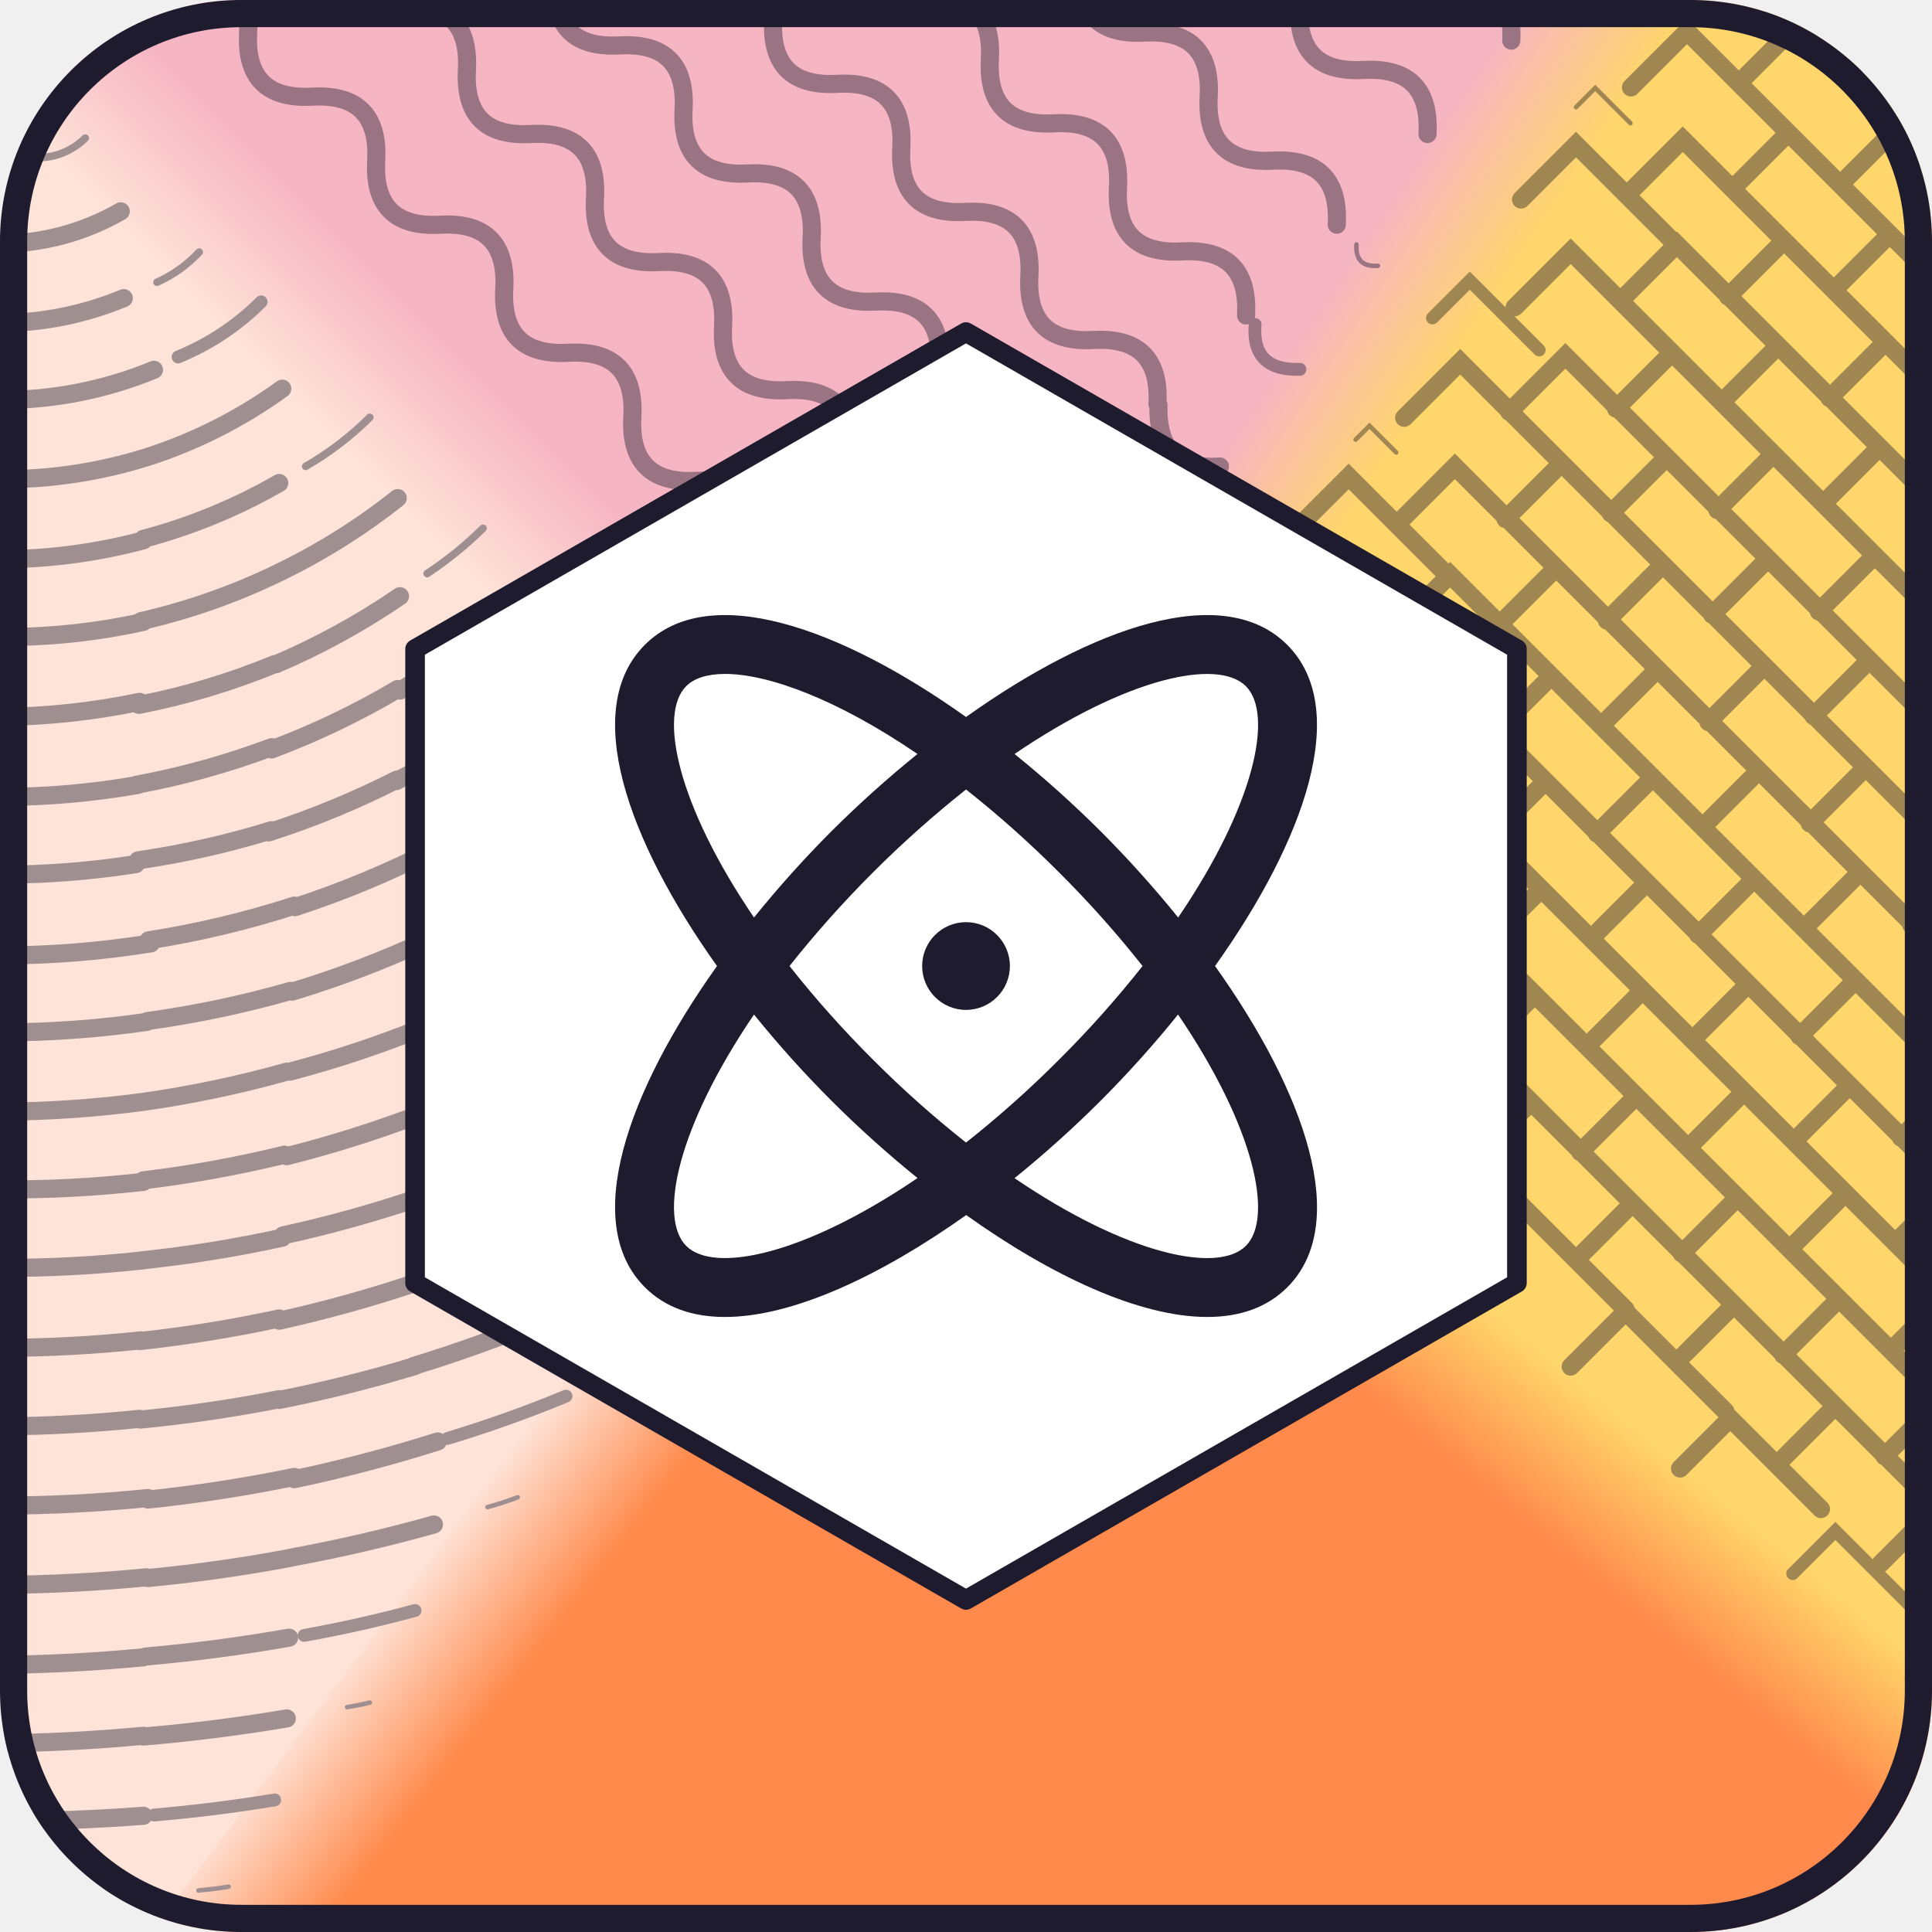
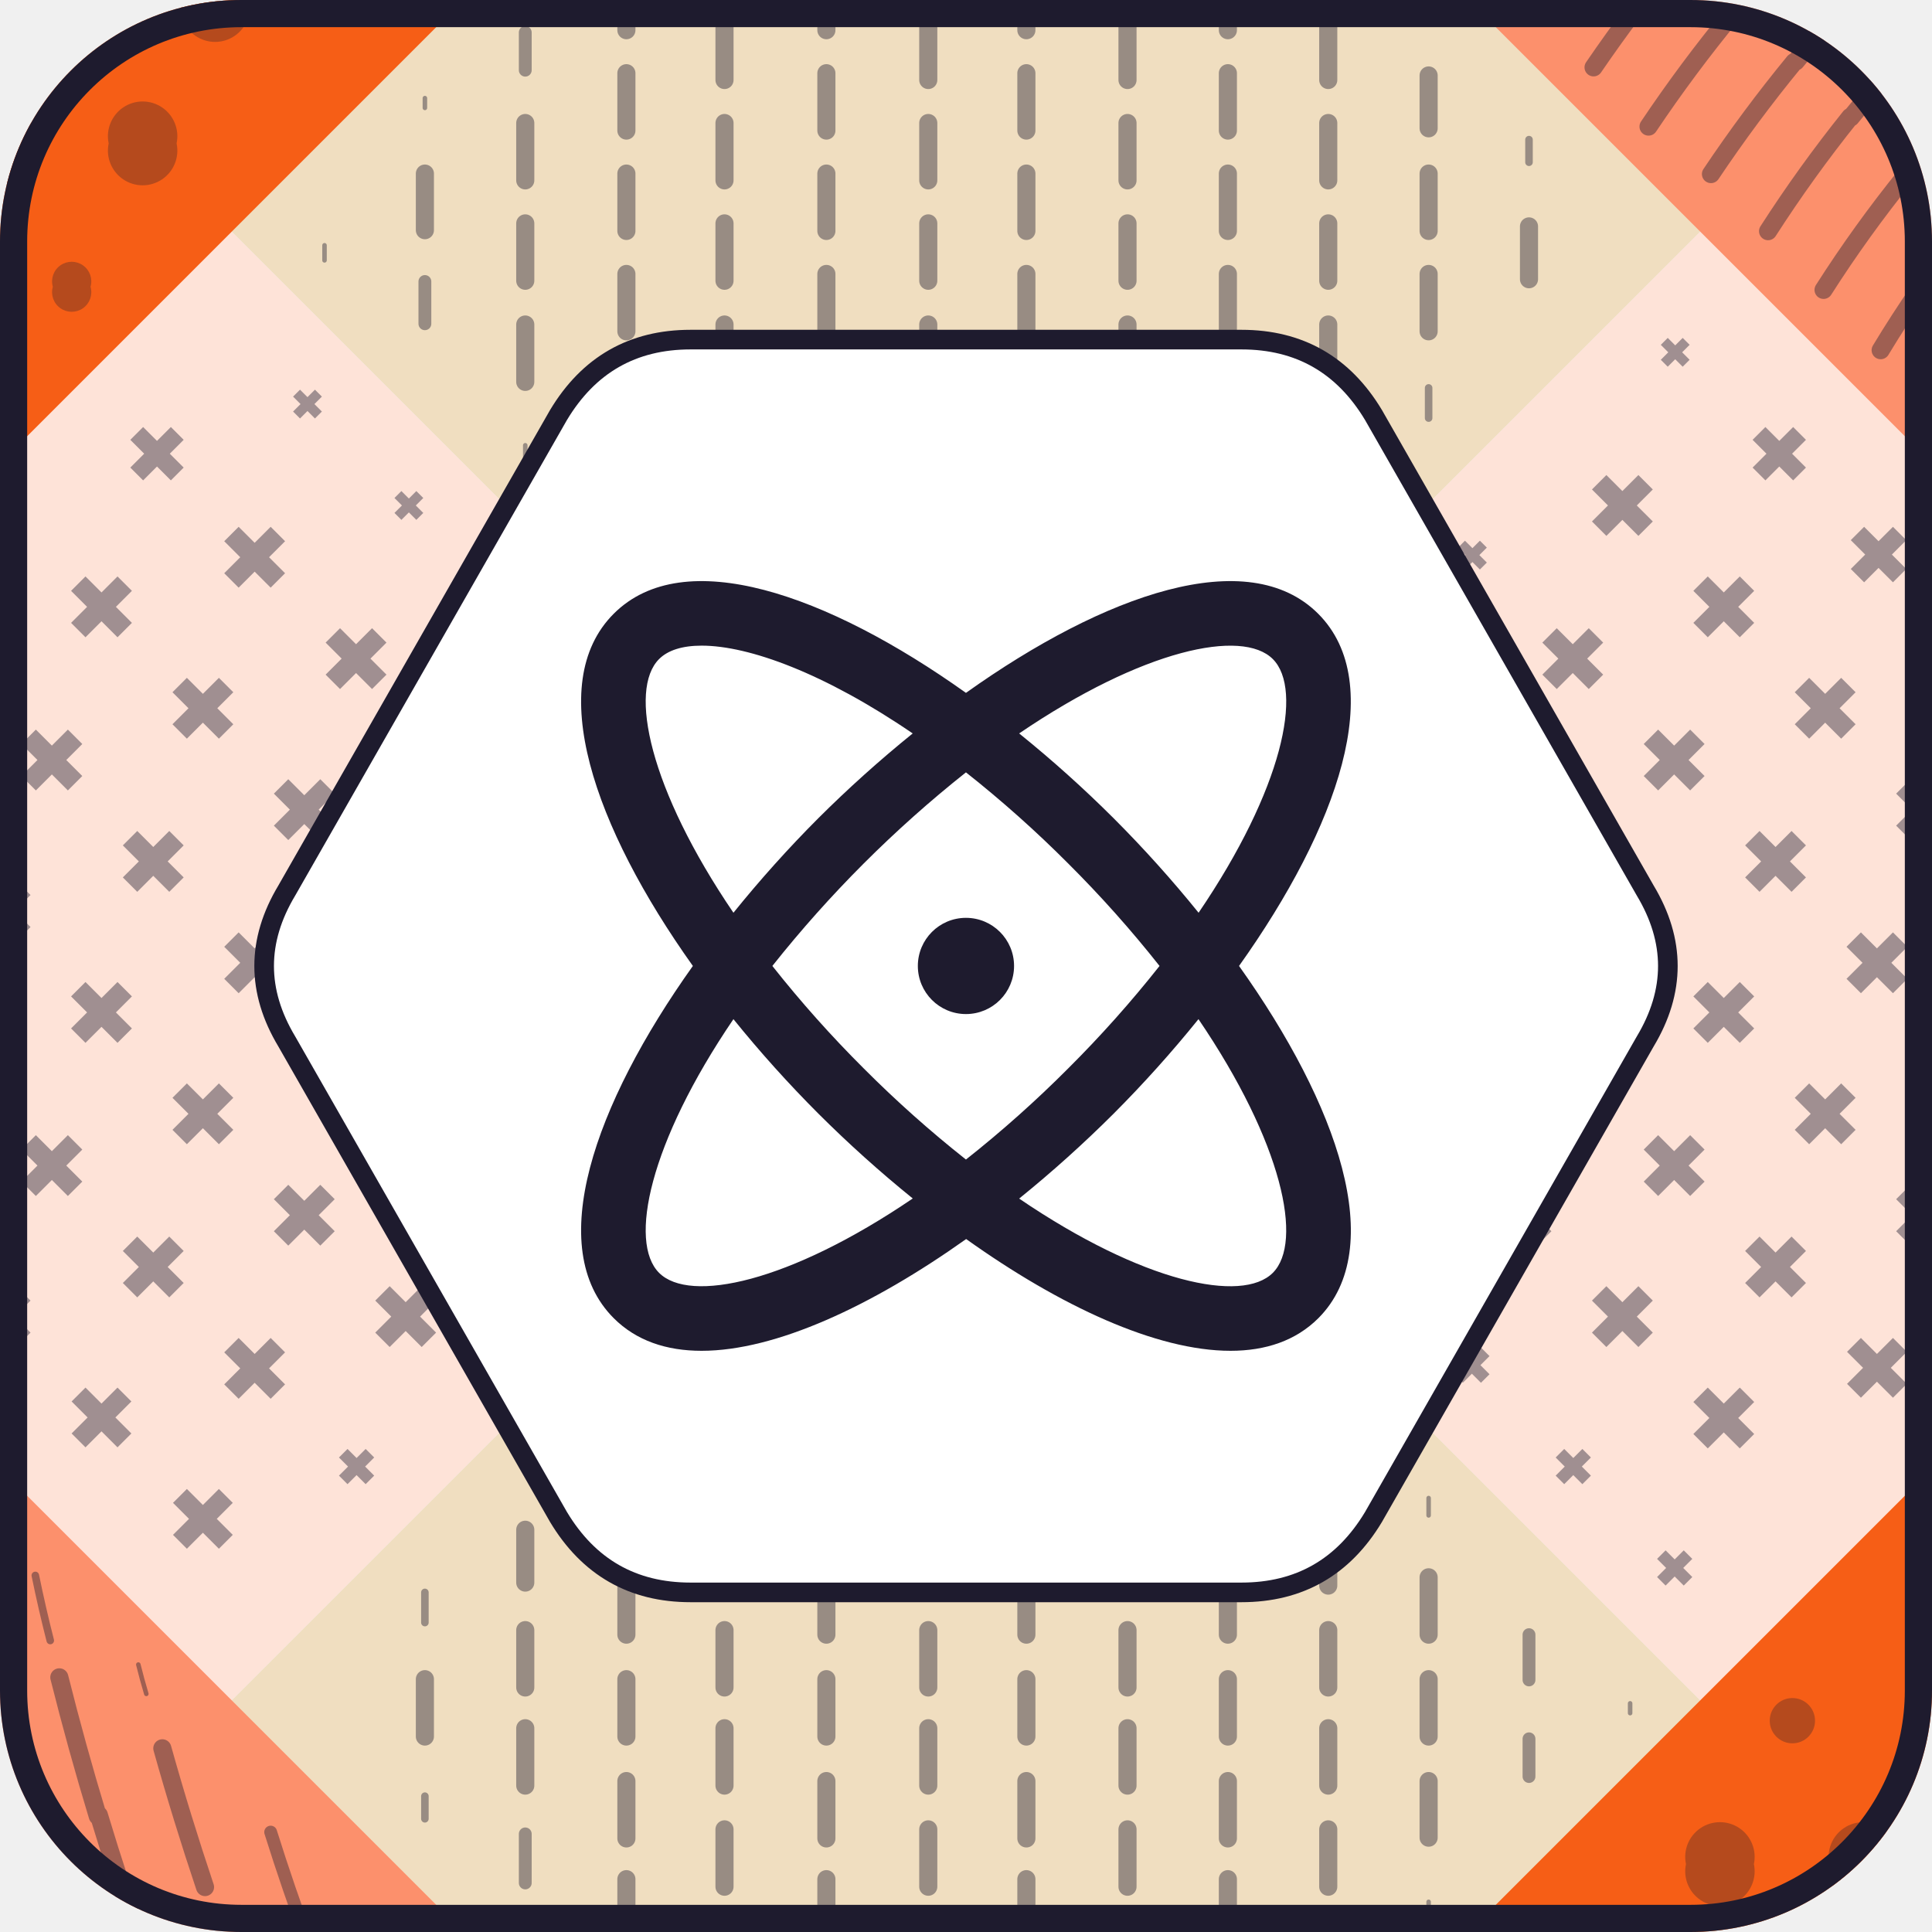
<svg xmlns="http://www.w3.org/2000/svg" viewBox="0 0 256 256" width="256" height="256" role="img">
  <defs>
-     <linearGradient id="tg0" gradientUnits="userSpaceOnUse" x1="57" y1="71" x2="71" y2="57">
-       <stop offset="0" stop-color="#FEE3D8" />
-       <stop offset="1" stop-color="#F6B5C3" />
-     </linearGradient>
-     <linearGradient id="tg1" gradientUnits="userSpaceOnUse" x1="162.7" y1="58.7" x2="178.7" y2="69.3">
-       <stop offset="0" stop-color="#F6B5C3" />
-       <stop offset="1" stop-color="#FFD66B" />
-     </linearGradient>
-     <linearGradient id="tg2" gradientUnits="userSpaceOnUse" x1="198" y1="174" x2="186" y2="188.7">
-       <stop offset="0" stop-color="#FFD66B" />
-       <stop offset="1" stop-color="#FF8A4C" />
-     </linearGradient>
-     <linearGradient id="tg3" gradientUnits="userSpaceOnUse" x1="87.7" y1="198" x2="72.3" y2="186">
-       <stop offset="0" stop-color="#FF8A4C" />
-       <stop offset="1" stop-color="#FEE3D8" />
-     </linearGradient>
    <clipPath id="tf">
      <rect width="256" height="256" rx="32.0" />
    </clipPath>
  </defs>
  <g clip-path="url(#tf)">
-     <path d="M128 128L0 0L213.3 0Z" fill="#F6B5C3" />
-     <path d="M128 128L213.3 0L256 0L256 234.7Z" fill="#FFD66B" />
-     <path d="M128 128L256 234.7L256 256L32 256Z" fill="#FF8A4C" />
-     <path d="M128 128L32 256L0 256L0 0Z" fill="#FEE3D8" />
-     <path d="M121 135L-13.6 0L0 -13.6L135 121Z" fill="url(#tg0)" />
-     <path d="M120 122.7L210.7 -13.3L226.6 -2.7L136 133.3Z" fill="url(#tg1)" />
-     <path d="M134 120.6L269.5 233.4L257 248L122 135.4Z" fill="url(#tg2)" />
-     <path d="M135.7 134L34 269.4L18.6 258L120.3 122Z" fill="url(#tg3)" />
-     <g transform="rotate(45 106.7 64)">
-       <path d="M96.3 -43.6q6 -6.7 12 0M108.3 -43.6q6 6.7 12 0M121 -43.6q5 -6 10.4 0M84.3 -27q6 6.7 12 0M96.3 -27q6 -6.7 12 0M108.3 -27q6 6.7 12 0M120.3 -27q6 -6.7 12 0M72.3 -10q6 -6.7 12 0M84.3 -10q6 6.7 12 0M96.3 -10q6 -6.7 12 0M108.3 -10q6 6.7 12 0M120.3 -10q6 -6.7 12 0M48.3 7q6 -6.7 12 0M60.3 7q6 6.7 12 0M72.3 7q6 -6.7 12 0M84.3 7q6 6.7 12 0M96.3 7q6 -6.7 12 0M108.3 7q6 6.7 12 0M120.3 7q6 -6.7 12 0M36.3 23.6q6 6.7 12 0M48.3 23.6q6 -6.7 12 0M60.3 23.6q6 6.7 12 0M72.3 23.6q6 -6.7 12 0M84.3 23.6q6 6.7 12 0M96.3 23.6q6 -6.7 12 0M108.3 23.6q6 6.7 12 0M120.3 23.6q6 -6.7 12 0M132.5 23.6q6 6.4 11.5 0M12.3 40.4q6 6.7 12 0M24.3 40.4q6 -6.7 12 0M36.3 40.4q6 6.7 12 0M48.3 40.4q6 -6.7 12 0M60.3 40.4q6 6.7 12 0M72.3 40.4q6 -6.7 12 0M84.3 40.4q6 6.7 12 0M96.3 40.4q6 -6.7 12 0M108.3 40.4q6 6.7 12 0M120.3 40.4q6 -6.7 12 0M0.3 57q6 -6.7 12 0M12.3 57q6 6.7 12 0M24.3 57q6 -6.7 12 0M36.3 57q6 6.7 12 0M48.3 57q6 -6.7 12 0M60.3 57q6 6.7 12 0M72.3 57q6 -6.7 12 0M84.3 57q6 6.7 12 0M96.3 57q6 -6.7 12 0M108.3 57q6 6.7 12 0M-11.7 74q6 6.7 12 0M0.3 74q6 -6.7 12 0M12.3 74q6 6.7 12 0M24.3 74q6 -6.7 12 0M36.3 74q6 6.7 12 0M48.3 74q6 -6.7 12 0M60.3 74q6 6.7 12 0M72.3 74q6 -6.7 12 0M84.3 74q6 6.7 12 0M96.3 74q6 -6.7 12 0M-35.7 91q6 6.7 12 0" fill="none" stroke="#9B7484" stroke-width="2.4" stroke-linecap="round" />
-       <path d="M122 -60.4q4.3 -5 8.6 0M134 7q4 4.7 8.4 0" fill="none" stroke="#9B7484" stroke-width="1.7" stroke-linecap="round" />
-       <path d="M136 -10q2 2.3 4 0" fill="none" stroke="#9B7484" stroke-width="0.6" stroke-linecap="round" />
+     <path d="M0 0L256 0L128 128ZM256 256L0 256L128 128Z" fill="#F0DEC0" />
+     <path d="M256 0L256 256L128 128ZM0 256L0 0L128 128Z" fill="#FEE3D8" />
+     <path d="M0 0L61.4 0L0 61.4ZM256 256L194.6 256L256 194.6Z" fill="#F65E16" />
+     <path d="M256 0L256 61.4L194.6 0ZM0 256L0 194.6L61.4 256Z" fill="#FC906C" />
+     <g transform="rotate(90 128 128)">
+       <path d="M30 53.4l7 0M10 66.7l7 0M23 66.7l7.6 0M36.3 66.7l7.6 0M209 66.7l7.6 0M222.5 66.7l7.6 0M236 66.7l7.5 0M3 80l7.6 0M16.3 80l7.6 0M29.6 80l7.6 0M43 80l7.6 0M56.4 80l7 0M202.5 80l7.6 0M216 80l7.6 0M229 80l7.6 0M242.4 80l7.6 0M-3.6 93.3l7.6 0M9.7 93.3l7.6 0M23 93.3l7.6 0M36.3 93.3l7.6 0M49.6 93.3l7.6 0M63 93.3l7.6 0M182.6 93.3l7.6 0M196 93.3l7.6 0M209 93.3l7.6 0M222.5 93.3l7.6 0M236 93.3l7.6 0M249 93.3l7.6 0M3 106.6l7.6 0M16.3 106.6l7.6 0M29.6 106.6l7.6 0M43 106.6l7.6 0M56 106.6l7.6 0M189 106.6l7.6 0M202.5 106.6l7.6 0M216 106.6l7.6 0M229 106.6l7.6 0M242.4 106.6l7.6 0M-3.6 120l7.6 0M9.7 120l7.6 0M23 120l7.6 0M36.3 120l7.6 0M49.6 120l7.6 0M196 120l7.6 0M209 120l7.6 0M222.5 120l7.6 0M236 120l7.6 0M249 120l7.6 0M3 133l7.6 0M16.3 133l7.6 0M29.6 133l7.6 0M43 133l7.6 0M56 133l7.6 0M202.5 133l7.6 0M216 133l7.6 0M229 133l7.6 0M242.4 133l7.6 0M-3.6 146.5l7.6 0M9.7 146.5l7.6 0M23 146.5l7.6 0M36.3 146.5l7.6 0M49.6 146.5l7.6 0M196 146.5l7.6 0M209 146.5l7.6 0M222.5 146.5l7.6 0M236 146.5l7.6 0M249 146.5l7.6 0M3 160l7.6 0M16.3 160l7.6 0M29.6 160l7.6 0M43 160l7.6 0M56 160l7.6 0M189 160l7.6 0M202.5 160l7.6 0M216 160l7.6 0M229 160l7.6 0M242.4 160l7.6 0M-3.6 173l7.6 0M9.7 173l7.6 0M23 173l7.6 0M36.3 173l7.6 0M49.6 173l7.6 0M196 173l7.6 0M209 173l7.6 0M222.5 173l7.6 0M236 173l7.6 0M249 173l7.6 0M16.3 186.4l7.6 0M29.6 186.4l7.6 0M43 186.4l7.6 0M202.7 186.4l7 0M216 186.4l7.6 0M229 186.4l7.6 0M23 199.7l7.5 0M222.5 199.7l7.6 0" fill="none" stroke="#988C83" stroke-width="2.4" stroke-linecap="round" />
+       <path d="M216.6 53.4l6 0M230.4 53.4l5 0M190 80l6 0M64 173l5.6 0M4.3 186.4l5 0M243 186.4l6.5 0M37.3 199.7l5.6 0" fill="none" stroke="#988C83" stroke-width="1.7" stroke-linecap="round" />
+       <path d="M18.5 53.4l3 0M51.4 66.7l4 0M184.4 173l4 0M211 199.7l4 0M238 199.7l3 0" fill="none" stroke="#988C83" stroke-width="1" stroke-linecap="round" />
+       <path d="M225.7 40l1.3 0M198.5 66.7l2.3 0M252 66.7l1.4 0M59 186.4l2 0M13 199.7l1.3 0M32.5 213l2 0" fill="none" stroke="#988C83" stroke-width="0.6" stroke-linecap="round" />
    </g>
-     <g transform="rotate(45 192 117.3)">
-       <path d="M134.3 -16.3l0 -10.5l19 0M153.3 -16.3l0 -10.5l19 0M125 -6l0 -10.5l19 0M144 -6l0 -10.5l19 0M163 -6l0 -10.5l19 0M115.3 4.6l0 -10.5l19 0M134.3 4.6l0 -10.5l19 0M153.3 4.6l0 -10.5l19 0M172.3 4.6l0 -10.5l19 0M125.4 14.7l0 -10l18 0M144 15l0 -10.5l19 0M163 15l0 -10.5l19 0M182 15l0 -10.5l19 0M134.3 25.5l0 -10.5l19 0M153.3 25.5l0 -10.5l19 0M172.3 25.5l0 -10.5l19 0M191.3 25.5l0 -10.5l19 0M144 36l0 -10.5l19 0M163 36l0 -10.5l19 0M182 36l0 -10.5l19 0M201 36l0 -10.5l19 0M134.5 46.3l0 -10.3l18.7 0M153.3 46.4l0 -10.5l19 0M172.3 46.4l0 -10.5l19 0M191.3 46.4l0 -10.5l19 0M210.3 46.4l0 -10.5l19 0M144 57l0 -10.5l19 0M163 57l0 -10.5l19 0M182 57l0 -10.5l19 0M201 57l0 -10.5l19 0M220 57l0 -10.5l19 0M153.3 67.3l0 -10.5l19 0M172.3 67.3l0 -10.5l19 0M191.3 67.3l0 -10.5l19 0M210.3 67.3l0 -10.5l19 0M229.3 67.3l0 -10.5l19 0M144 77.7l0 -10.5l19 0M163 77.7l0 -10.5l19 0M182 77.7l0 -10.5l19 0M201 77.7l0 -10.5l19 0M220 77.7l0 -10.5l19 0M239 77.7l0 -10.5l19 0M153.3 88l0 -10.5l19 0M172.3 88l0 -10.5l19 0M191.3 88l0 -10.5l19 0M210.3 88l0 -10.5l19 0M229.3 88l0 -10.5l19 0M248.3 88l0 -10.5l19 0M144.3 98.4l0 -10l18 0M163 98.6l0 -10.5l19 0M182 98.6l0 -10.5l19 0M201 98.6l0 -10.5l19 0M220 98.6l0 -10.5l19 0M239 98.6l0 -10.5l19 0M258 98.6l0 -10.5l19 0M153.3 109l0 -10.5l19 0M172.3 109l0 -10.5l19 0M191.3 109l0 -10.5l19 0M210.3 109l0 -10.5l19 0M229.3 109l0 -10.5l19 0M248.3 109l0 -10.5l19 0M267.3 109l0 -10.5l19 0M182 119.5l0 -10.5l19 0M201 119.5l0 -10.5l19 0M220 119.5l0 -10.5l19 0M239 119.5l0 -10.5l19 0M258 119.5l0 -10.5l19 0M277 119.5l0 -10.5l19 0M191.3 130l0 -10.5l19 0M210.3 130l0 -10.5l19 0M229.3 130l0 -10.5l19 0M248.3 130l0 -10.5l19 0M267.3 130l0 -10.5l19 0M286.3 130l0 -10.5l19 0M201 140.4l0 -10.5l19 0M220 140.4l0 -10.5l19 0M239 140.4l0 -10.5l19 0M258 140.4l0 -10.5l19 0M277 140.4l0 -10.5l19 0M296 140.4l0 -10.5l19 0M210.3 151l0 -10.5l19 0M229.3 151l0 -10.5l19 0M248.5 151l0 -10.3l18.7 0M268.3 150.3l0 -9.4l17 0" fill="none" stroke="#A08751" stroke-width="2.4" stroke-linecap="round" />
-       <path d="M137.3 65.7l0 -7l13 0M288.7 149.6l0 -8l14 0" fill="none" stroke="#A08751" stroke-width="1.7" stroke-linecap="round" />
-       <path d="M309.4 148.6l0 -6l11 0" fill="none" stroke="#A08751" stroke-width="1" stroke-linecap="round" />
-       <path d="M131 32.5l0 -3.6l6.6 0M141.5 84.3l0 -2.6l5 0M226.7 157.6l0 -3l5.4 0" fill="none" stroke="#A08751" stroke-width="0.6" stroke-linecap="round" />
+     <g transform="rotate(45 128 128)">
+       <path d="M136.3 2l1.3 0l0 1.4l1.4 0l0 1.3l-1.4 0l0 1.4l-1.3 0l0 -1.4l-1.4 0l0 -1.3l1.4 0ZM155 0l2.4 0l0 2.6l2.6 0l0 2.4l-2.6 0l0 2.6l-2.4 0l0 -2.6l-2.6 0l0 -2.4l2.6 0ZM173.7 0l2.5 0l0 2.7l2.7 0l0 2.5l-2.7 0l0 2.7l-2.5 0l0 -2.7l-2.7 0l0 -2.5l2.7 0ZM145 19l2.7 0l0 3l3 0l0 2.7l-3 0l0 3l-2.7 0l0 -3l-3 0l0 -2.7l3 0ZM164 19l2.7 0l0 3l3 0l0 2.7l-3 0l0 3l-2.7 0l0 -3l-3 0l0 -2.7l3 0ZM183 19l2.7 0l0 3l3 0l0 2.7l-3 0l0 3l-2.7 0l0 -3l-3 0l0 -2.7l3 0ZM202 19l2.7 0l0 3l3 0l0 2.7l-3 0l0 3l-2.7 0l0 -3l-3 0l0 -2.7l3 0ZM136.3 40l1.3 0l0 1.4l1.4 0l0 1.3l-1.4 0l0 1.4l-1.3 0l0 -1.4l-1.4 0l0 -1.3l1.4 0ZM154.7 38l2.7 0l0 3l3 0l0 2.7l-3 0l0 3l-2.7 0l0 -3l-3 0l0 -2.7l3 0ZM173.7 38l2.7 0l0 3l3 0l0 2.7l-3 0l0 3l-2.7 0l0 -3l-3 0l0 -2.7l3 0ZM192.7 38l2.7 0l0 3l3 0l0 2.7l-3 0l0 3l-2.7 0l0 -3l-3 0l0 -2.7l3 0ZM211.7 38l2.7 0l0 3l3 0l0 2.7l-3 0l0 3l-2.7 0l0 -3l-3 0l0 -2.7l3 0ZM145 57l2.7 0l0 3l3 0l0 2.7l-3 0l0 3l-2.7 0l0 -3l-3 0l0 -2.7l3 0ZM164 57l2.7 0l0 3l3 0l0 2.7l-3 0l0 3l-2.7 0l0 -3l-3 0l0 -2.7l3 0ZM183 57l2.7 0l0 3l3 0l0 2.7l-3 0l0 3l-2.7 0l0 -3l-3 0l0 -2.7l3 0ZM202 57l2.7 0l0 3l3 0l0 2.7l-3 0l0 3l-2.7 0l0 -3l-3 0l0 -2.7l3 0ZM221 57l2.7 0l0 3l3 0l0 2.7l-3 0l0 3l-2.7 0l0 -3l-3 0l0 -2.7l3 0ZM240 57l2.7 0l0 3l3 0l0 2.7l-3 0l0 3l-2.7 0l0 -3l-3 0l0 -2.7l3 0ZM173.7 76l2.7 0l0 3l3 0l0 2.7l-3 0l0 3l-2.7 0l0 -3l-3 0l0 -2.7l3 0ZM192.7 76l2.7 0l0 3l3 0l0 2.7l-3 0l0 3l-2.7 0l0 -3l-3 0l0 -2.7l3 0ZM211.7 76l2.7 0l0 3l3 0l0 2.7l-3 0l0 3l-2.7 0l0 -3l-3 0l0 -2.7l3 0ZM230.7 76l2.7 0l0 3l3 0l0 2.7l-3 0l0 3l-2.7 0l0 -3l-3 0l0 -2.7l3 0ZM249.7 76l2.6 0l0 3l3 0l0 2.6l-3 0l0 3l-2.6 0l0 -3l-3 0l0 -2.6l3 0ZM202 95l2.7 0l0 3l3 0l0 2.7l-3 0l0 3l-2.7 0l0 -3l-3 0l0 -2.7l3 0ZM221 95l2.7 0l0 3l3 0l0 2.7l-3 0l0 3l-2.7 0l0 -3l-3 0l0 -2.7l3 0ZM240 95l2.7 0l0 3l3 0l0 2.7l-3 0l0 3l-2.7 0l0 -3l-3 0l0 -2.7l3 0ZM212 115.5l1.6 0l0 1.7l1.7 0l0 1.6l-1.7 0l0 1.7l-1.6 0l0 -1.7l-1.7 0l0 -1.6l1.7 0ZM231 115.5l1.6 0l0 1.7l1.7 0l0 1.6l-1.7 0l0 1.7l-1.6 0l0 -1.7l-1.7 0l0 -1.6l1.7 0ZM250 115.5l1.6 0l0 1.7l1.7 0l0 1.6l-1.7 0l0 1.7l-1.6 0l0 -1.7l-1.7 0l0 -1.6l1.7 0ZM13 135l1.3 0l0 1.4l1.4 0l0 1.3l-1.4 0l0 1.4l-1.3 0l0 -1.4l-1.4 0l0 -1.3l1.4 0ZM32 135l1.3 0l0 1.4l1.4 0l0 1.3l-1.4 0l0 1.4l-1.3 0l0 -1.4l-1.4 0l0 -1.3l1.4 0ZM51 135l1.3 0l0 1.4l1.4 0l0 1.3l-1.4 0l0 1.4l-1.3 0l0 -1.4l-1.4 0l0 -1.3l1.4 0ZM3 152l2.4 0l0 2.6l2.6 0l0 2.4l-2.6 0l0 2.6l-2.4 0l0 -2.6l-2.6 0l0 -2.4l2.6 0ZM21.7 152l2.7 0l0 3l3 0l0 2.7l-3 0l0 3l-2.7 0l0 -3l-3 0l0 -2.7l3 0ZM40.7 152l2.7 0l0 3l3 0l0 2.7l-3 0l0 3l-2.7 0l0 -3l-3 0l0 -2.7l3 0ZM59.7 152l2.7 0l0 3l3 0l0 2.7l-3 0l0 3l-2.7 0l0 -3l-3 0l0 -2.7l3 0ZM12 171l2.7 0l0 3l3 0l0 2.7l-3 0l0 3l-2.7 0l0 -3l-3 0l0 -2.7l3 0ZM31 171l2.7 0l0 3l3 0l0 2.7l-3 0l0 3l-2.7 0l0 -3l-3 0l0 -2.7l3 0ZM50 171l2.7 0l0 3l3 0l0 2.7l-3 0l0 3l-2.7 0l0 -3l-3 0l0 -2.7l3 0ZM69 171l2.7 0l0 3l3 0l0 2.7l-3 0l0 3l-2.7 0l0 -3l-3 0l0 -2.7l3 0ZM21.7 190l2.7 0l0 3l3 0l0 2.7l-3 0l0 3l-2.7 0l0 -3l-3 0l0 -2.7l3 0ZM40.7 190l2.7 0l0 3l3 0l0 2.7l-3 0l0 3l-2.7 0l0 -3l-3 0l0 -2.7l3 0ZM59.7 190l2.7 0l0 3l3 0l0 2.7l-3 0l0 3l-2.7 0l0 -3l-3 0l0 -2.7l3 0ZM78.7 190l2.7 0l0 3l3 0l0 2.7l-3 0l0 3l-2.7 0l0 -3l-3 0l0 -2.7l3 0ZM97.7 190l2.7 0l0 3l3 0l0 2.7l-3 0l0 3l-2.7 0l0 -3l-3 0l0 -2.7l3 0ZM31 209l2.7 0l0 3l3 0l0 2.7l-3 0l0 3l-2.7 0l0 -3l-3 0l0 -2.7l3 0ZM50 209l2.7 0l0 3l3 0l0 2.7l-3 0l0 3l-2.7 0l0 -3l-3 0l0 -2.7l3 0ZM69 209l2.7 0l0 3l3 0l0 2.7l-3 0l0 3l-2.7 0l0 -3l-3 0l0 -2.7l3 0ZM88 209l2.7 0l0 3l3 0l0 2.7l-3 0l0 3l-2.7 0l0 -3l-3 0l0 -2.7l3 0ZM107 209l2.7 0l0 3l3 0l0 2.7l-3 0l0 3l-2.7 0l0 -3l-3 0l0 -2.7l3 0ZM59.7 228l2.7 0l0 3l3 0l0 2.7l-3 0l0 3l-2.7 0l0 -3l-3 0l0 -2.7l3 0ZM78.7 228l2.7 0l0 3l3 0l0 2.7l-3 0l0 3l-2.7 0l0 -3l-3 0l0 -2.7l3 0ZM97.7 228l2.7 0l0 3l3 0l0 2.7l-3 0l0 3l-2.7 0l0 -3l-3 0l0 -2.7l3 0ZM117 229.5l1.6 0l0 1.7l1.7 0l0 1.6l-1.7 0l0 1.7l-1.6 0l0 -1.7l-1.7 0l0 -1.6l1.7 0ZM69 247l2.7 0l0 3l3 0l0 2.7l-3 0l0 3l-2.7 0l0 -3l-3 0l0 -2.7l3 0ZM88 247l2.6 0l0 3l3 0l0 2.6l-3 0l0 3l-2.6 0l0 -3l-3 0l0 -2.6l3 0ZM107 247l2.6 0l0 3l3 0l0 2.6l-3 0l0 3l-2.6 0l0 -3l-3 0l0 -2.6l3 0Z" fill="#A08F91" />
    </g>
-     <path d="M16 28a32.3 32.3 0 0 1 -16 4.3M16.4 39.5a43 43 0 0 1 -16.4 3.3M20.4 49a53 53 0 0 1 -20.4 4M37.4 51.5a63.7 63.7 0 0 1 -17.7 9M19.7 60.5a63.7 63.7 0 0 1 -19.7 3M37 64a74 74 0 0 1 -18 7.4M19 71.6a74 74 0 0 1 -19 2.5M52.7 66a84.6 84.6 0 0 1 -16 10M36.7 76a84.6 84.6 0 0 1 -18 6.3M19 82.4a84.6 84.6 0 0 1 -19 2M53 79a95 95 0 0 1 -16.4 9M36.4 88a95 95 0 0 1 -18 5.4M18.5 93a95 95 0 0 1 -18.5 2M68 81a105.5 105.5 0 0 1 -15 10.5M52.7 91.3a105.5 105.5 0 0 1 -16.7 8M36 99a105.5 105.5 0 0 1 -18 5M18.3 104a105.5 105.5 0 0 1 -18.3 1.6M68 94a116 116 0 0 1 -15.5 9.5M52.6 103.3a116 116 0 0 1 -17 7M36 110a116 116 0 0 1 -17.7 4M18 114.5a116 116 0 0 1 -18 1.4M74.3 102a126.4 126.4 0 0 1 -17 10.4M57.4 112.6a126.4 126.4 0 0 1 -18.3 7.6M39 120a126.4 126.4 0 0 1 -19.3 4.6M20 125a126.4 126.4 0 0 1 -20 1.6M74 115a137 137 0 0 1 -17 9.4M57 124.4a137 137 0 0 1 -18.3 7M38.5 131.3a137 137 0 0 1 -19 4M19.5 135.4a137 137 0 0 1 -19.5 1.4M73.6 127.5a147.2 147.2 0 0 1 -17.3 8.5M56.4 136a147.2 147.2 0 0 1 -18 6M38 142a147.2 147.2 0 0 1 -19 4M19 146a147.2 147.2 0 0 1 -19 1.3M73.3 139.6a157.7 157.7 0 0 1 -17.4 8M56 147.5a157.7 157.7 0 0 1 -18 5.7M37.7 153a157.7 157.7 0 0 1 -18.7 3.4M19 156.6a157.7 157.7 0 0 1 -19 1M73 151.5a168 168 0 0 1 -17.4 7M55.5 158.7a168 168 0 0 1 -18 5M37.4 164a168 168 0 0 1 -18.6 3M19 167a168 168 0 0 1 -19 1M72.6 163a178.6 178.6 0 0 1 -17.5 6.7M55 170a178.6 178.6 0 0 1 -18 5M37 174.7a178.6 178.6 0 0 1 -18.5 3M18.7 177.6a178.6 178.6 0 0 1 -18.7 1M72.3 174.7a189 189 0 0 1 -17.5 6.3M55 181a189 189 0 0 1 -18 4.5M37 185.4a189 189 0 0 1 -18.4 2.7M18.5 188a189 189 0 0 1 -18.5 1M58 191a199.5 199.5 0 0 1 -19 5M39 195.7a199.5 199.5 0 0 1 -19.4 3M19.6 198.5a199.5 199.5 0 0 1 -19.6 1M57.5 202a210 210 0 0 1 -19 4.4M38.6 206.4a210 210 0 0 1 -19 2.7M19.4 209a210 210 0 0 1 -19.4 1M38.3 217a220.4 220.4 0 0 1 -19 2.5M19 219.6a220.4 220.4 0 0 1 -19 1M38 227.7a231 231 0 0 1 -19 2.4M19 230a231 231 0 0 1 -19 1M19 240.6a241.3 241.3 0 0 1 -19 0.7M19 251a251.7 251.7 0 0 1 -19 0.7M18.7 261.5a262 262 0 0 1 -18.7 0.7" fill="none" stroke="#A08F91" stroke-width="2.4" stroke-linecap="round" />
-     <path d="M34.6 40a33.4 33.4 0 0 1 -11 7.3M87.4 167.6a149.6 149.6 0 0 1 -13.3 6.3M75 185a170.4 170.4 0 0 1 -15.7 5.6M55 213.4a173 173 0 0 1 -14.7 3.3M36.4 238.5a206 206 0 0 1 -16 2" fill="none" stroke="#A08F91" stroke-width="1.7" stroke-linecap="round" />
-     <path d="M11.3 18.3a9 9 0 0 1 -6.3 2.6M26.4 33.4a17.3 17.3 0 0 1 -5.6 4M49 55.3a41 41 0 0 1 -8.5 6.5M64 70a48.7 48.7 0 0 1 -7.4 6M78.5 85a56.6 56.6 0 0 1 -7 6" fill="none" stroke="#A08F91" stroke-width="1" stroke-linecap="round" />
-     <path d="M68.6 198.4a43.5 43.5 0 0 1 -4 1.3M49 225.6a35 35 0 0 1 -3 0.6M30.3 250a56 56 0 0 1 -4 0.5M30 260.5a49 49 0 0 1 -3.5 0.4" fill="none" stroke="#A08F91" stroke-width="0.6" stroke-linecap="round" />
+     <path d="M5 0a4.6 4.6 0 1 0 9 0a4.6 4.6 0 1 0 -9 0M24 0a4.6 4.6 0 1 0 9 0a4.6 4.6 0 1 0 -9 0M45 0a2.6 2.6 0 1 0 5 0a2.6 2.6 0 1 0 -5 0M-4.6 19a4.6 4.6 0 1 0 9 0a4.6 4.6 0 1 0 -9 0M14.4 19a4.6 4.6 0 1 0 9 0a4.6 4.6 0 1 0 -9 0M7 38a2.6 2.6 0 1 0 5 0a2.6 2.6 0 1 0 -5 0M234.5 228a3 3 0 1 0 6 0a3 3 0 1 0 -6 0M223.4 247a4.6 4.6 0 1 0 9 0a4.6 4.6 0 1 0 -9 0M242.4 247a4.6 4.6 0 1 0 9 0a4.6 4.6 0 1 0 -9 0" fill="#B54A1D" />
+     <g transform="rotate(135 128 128)">
+       <path d="M-15.4 100a155.4 155.4 0 0 1 -18.5 3.4M-15.7 111a167 167 0 0 1 -18.4 3M-16 121.7a178 178 0 0 1 -18.4 3M-34.4 124.6a178.6 178.6 0 0 1 -18.7 1M-16 132.4a189 189 0 0 1 -18.3 2.7M-34.5 135a189 189 0 0 1 -18.5 1M-14.6 142.7a189.7 189.7 0 0 1 -18.4 2.7M-15 153.4a202.3 202.3 0 0 1 -18.5 2.6M285.6 113a376.6 376.6 0 0 1 -9 17M297.4 112.7a387.6 387.6 0 0 1 -8.6 17M289 129.7a387.6 387.6 0 0 1 -9.4 16.6M301 129.4a398 398 0 0 1 -9 16.6" fill="none" stroke="#9F5F52" stroke-width="2.4" stroke-linecap="round" />
+       <path d="M281.3 97.7a302.7 302.7 0 0 1 -7 14.3" fill="none" stroke="#9F5F52" stroke-width="1.7" stroke-linecap="round" />
+       <path d="M277 150.6a180 180 0 0 1 -4.7 7.5" fill="none" stroke="#9F5F52" stroke-width="1" stroke-linecap="round" />
+       <path d="M273 136.6a79.5 79.5 0 0 1 -2 3.5" fill="none" stroke="#9F5F52" stroke-width="0.6" stroke-linecap="round" />
+     </g>
  </g>
-   <polygon points="201,170 128,212 55,170 55,86 128,44 201,86" fill="#FFFFFF" stroke="#1E1B2E" stroke-width="2.6" stroke-linejoin="round" />
-   <g transform="translate(66 66) scale(0.4844)">
+   <path d="M218 118Q224 128 218 138L182 201Q176 211 164.5 211L91.5 211Q80 211 74 201L38 138Q32 128 38 118L74 55Q80 45 91.5 45L164.5 45Q176 45 182 55Z" fill="#FFFFFF" stroke="#1E1B2E" stroke-width="2.6" stroke-linejoin="round" />
+   <g transform="translate(60 60) scale(0.5312)">
    <path d="M196.12,128c24.65-34.61,37.22-70.38,19.74-87.86S162.61,35.23,128,59.88C93.39,35.23,57.62,22.66,40.14,40.14S35.23,93.39,59.88,128c-24.65,34.61-37.22,70.38-19.74,87.86h0c5.63,5.63,13.15,8.14,21.91,8.14,18.48,0,42.48-11.17,66-27.88C151.47,212.83,175.47,224,194,224c8.76,0,16.29-2.52,21.91-8.14h0C233.34,198.38,220.77,162.61,196.12,128Zm8.43-76.55c7.64,7.64,2.48,32.4-18.52,63.28a300.33,300.33,0,0,0-21.19-23.57A300.33,300.33,0,0,0,141.27,70C172.15,49,196.91,43.8,204.55,51.45ZM176.29,128a289.14,289.14,0,0,1-22.76,25.53A289.14,289.14,0,0,1,128,176.29a289.14,289.14,0,0,1-25.53-22.76A289.14,289.14,0,0,1,79.71,128,298.62,298.62,0,0,1,128,79.71a289.14,289.14,0,0,1,25.53,22.76A289.14,289.14,0,0,1,176.29,128ZM51.45,51.45c2.2-2.21,5.83-3.35,10.62-3.35C73.89,48.1,92.76,55,114.72,70A304,304,0,0,0,91.16,91.16,300.33,300.33,0,0,0,70,114.73C49,83.85,43.81,59.09,51.45,51.45Zm0,153.1C43.81,196.91,49,172.15,70,141.27a300.33,300.33,0,0,0,21.19,23.57A304.18,304.18,0,0,0,114.73,186C83.85,207,59.09,212.2,51.45,204.55Zm153.1,0c-7.64,7.65-32.4,2.48-63.28-18.52a304.18,304.18,0,0,0,23.57-21.19A300.33,300.33,0,0,0,186,141.27C207,172.15,212.19,196.91,204.55,204.55ZM140,128a12,12,0,1,1-12-12A12,12,0,0,1,140,128Z" fill="#1E1B2E" />
  </g>
  <rect x="1.8" y="1.8" width="252.4" height="252.4" rx="30.2" fill="none" stroke="#1E1B2E" stroke-width="3.6" />
</svg>
